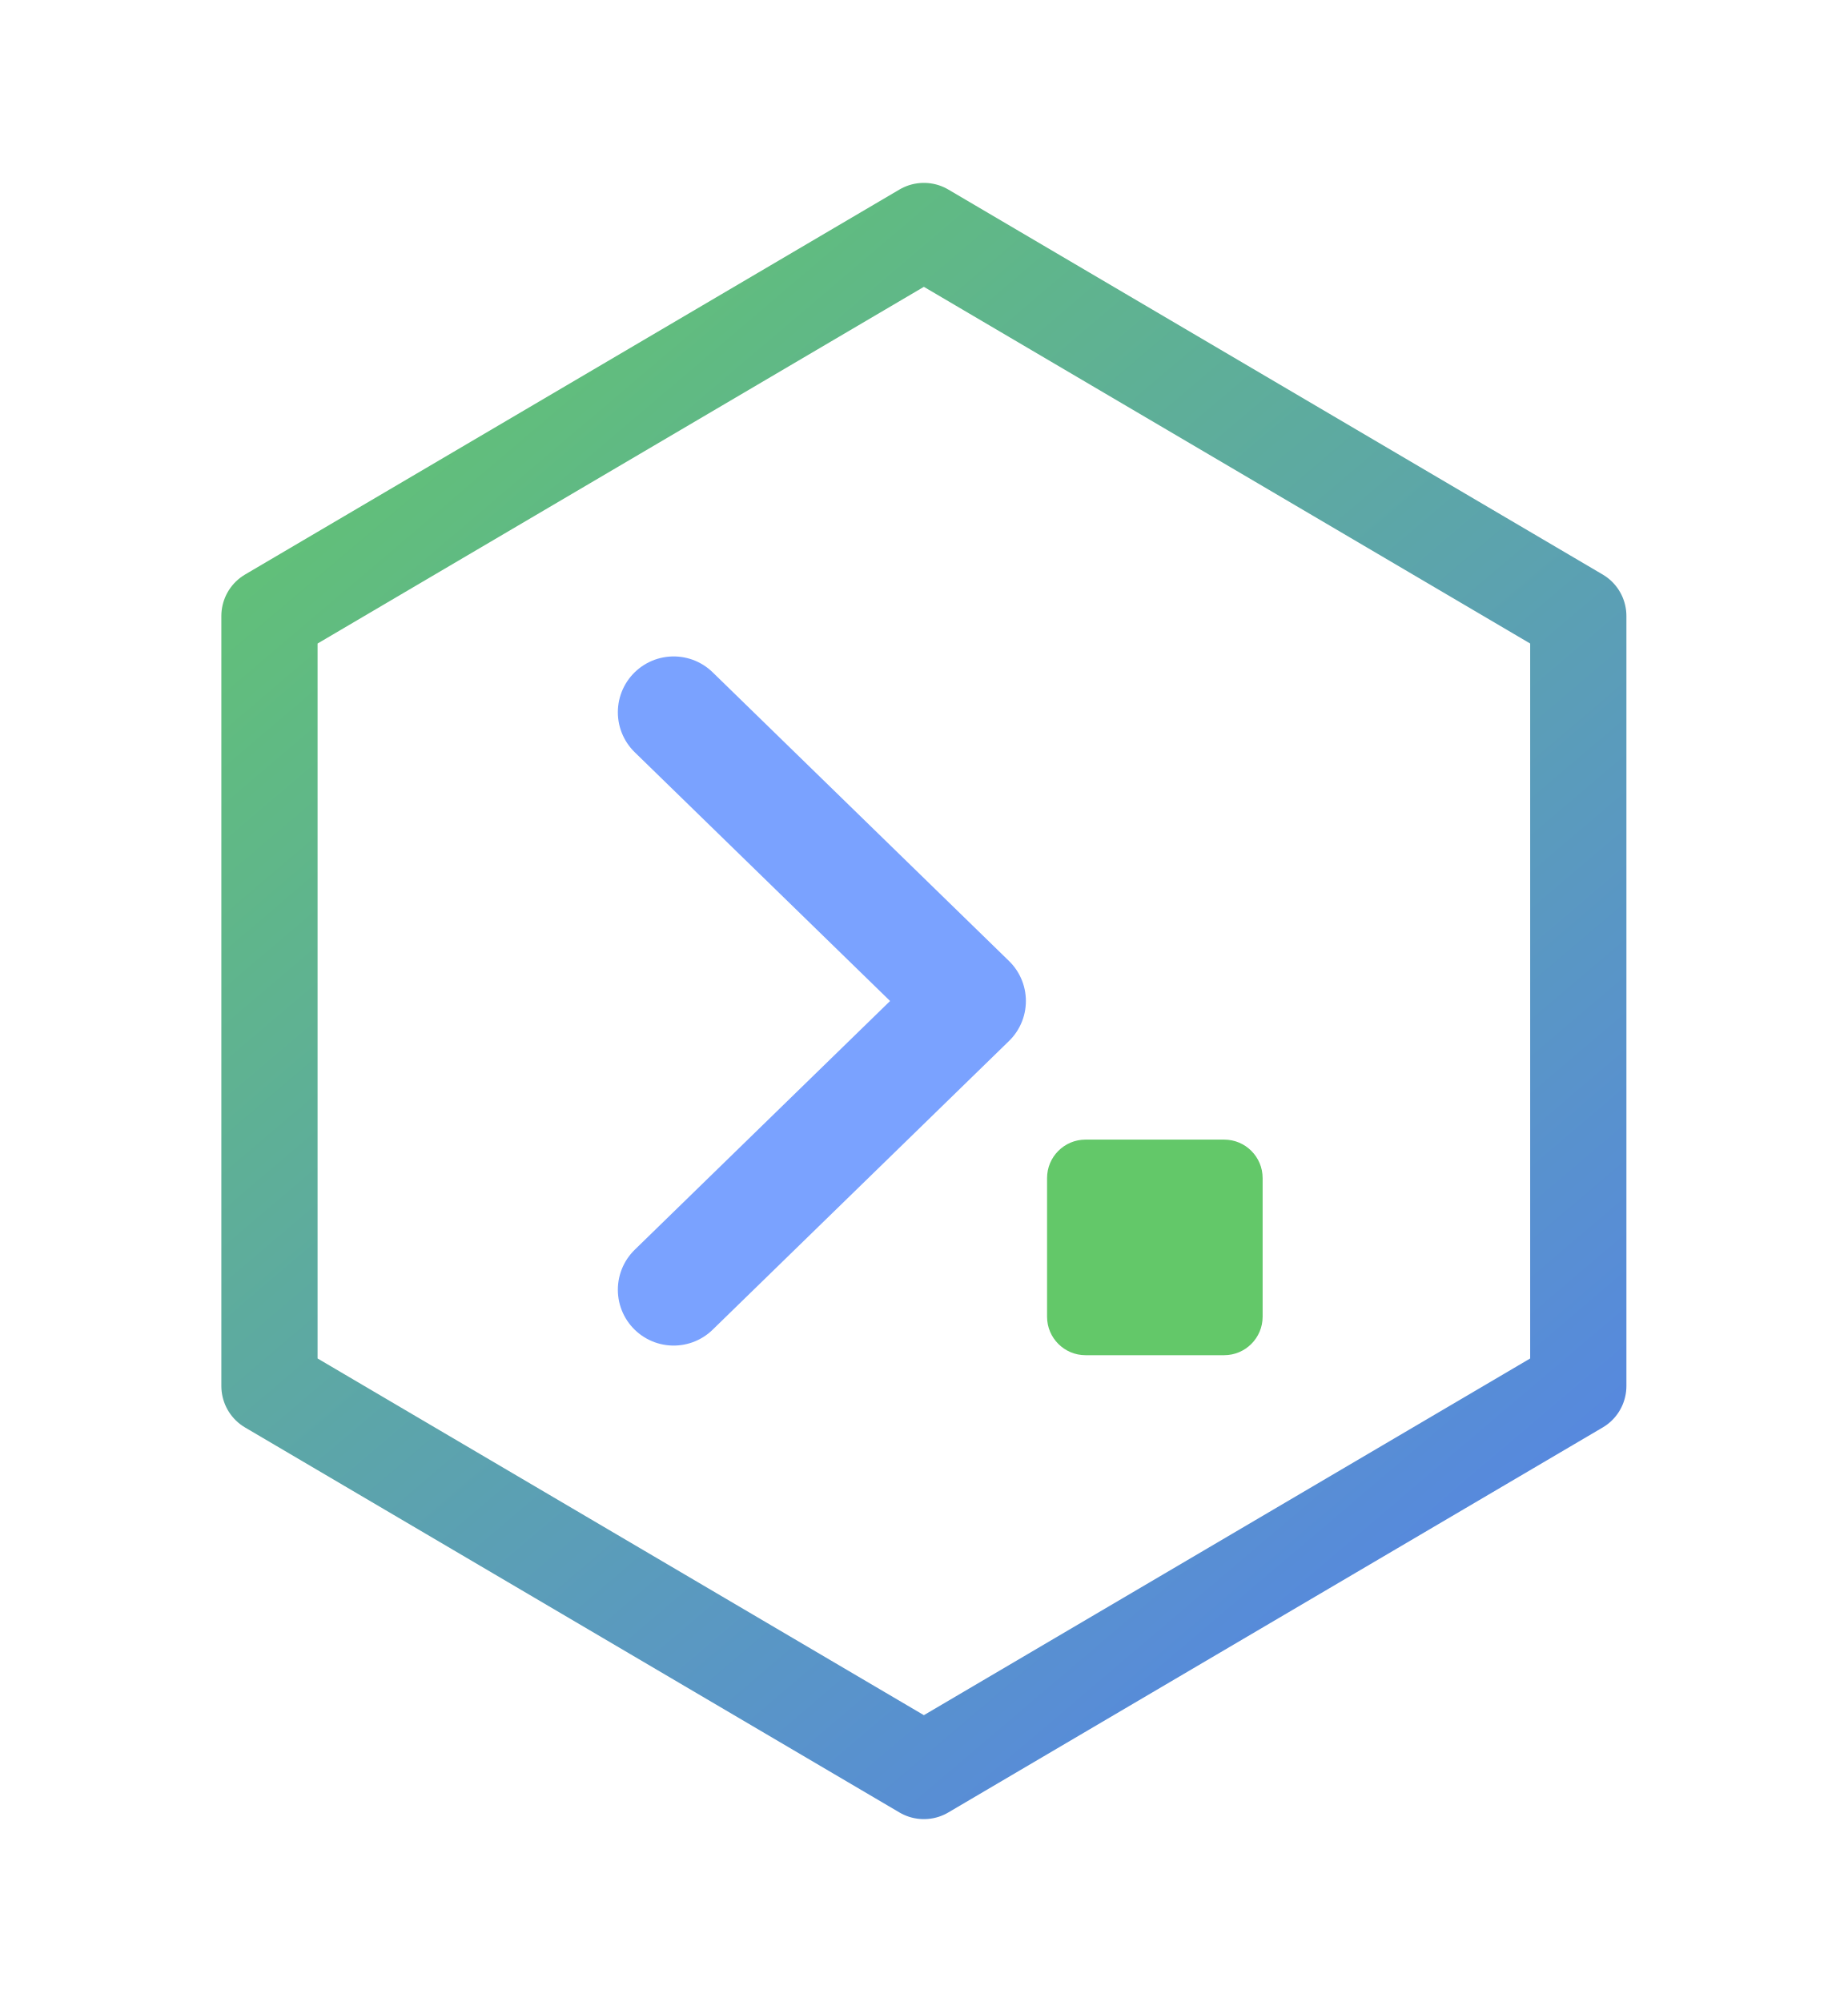
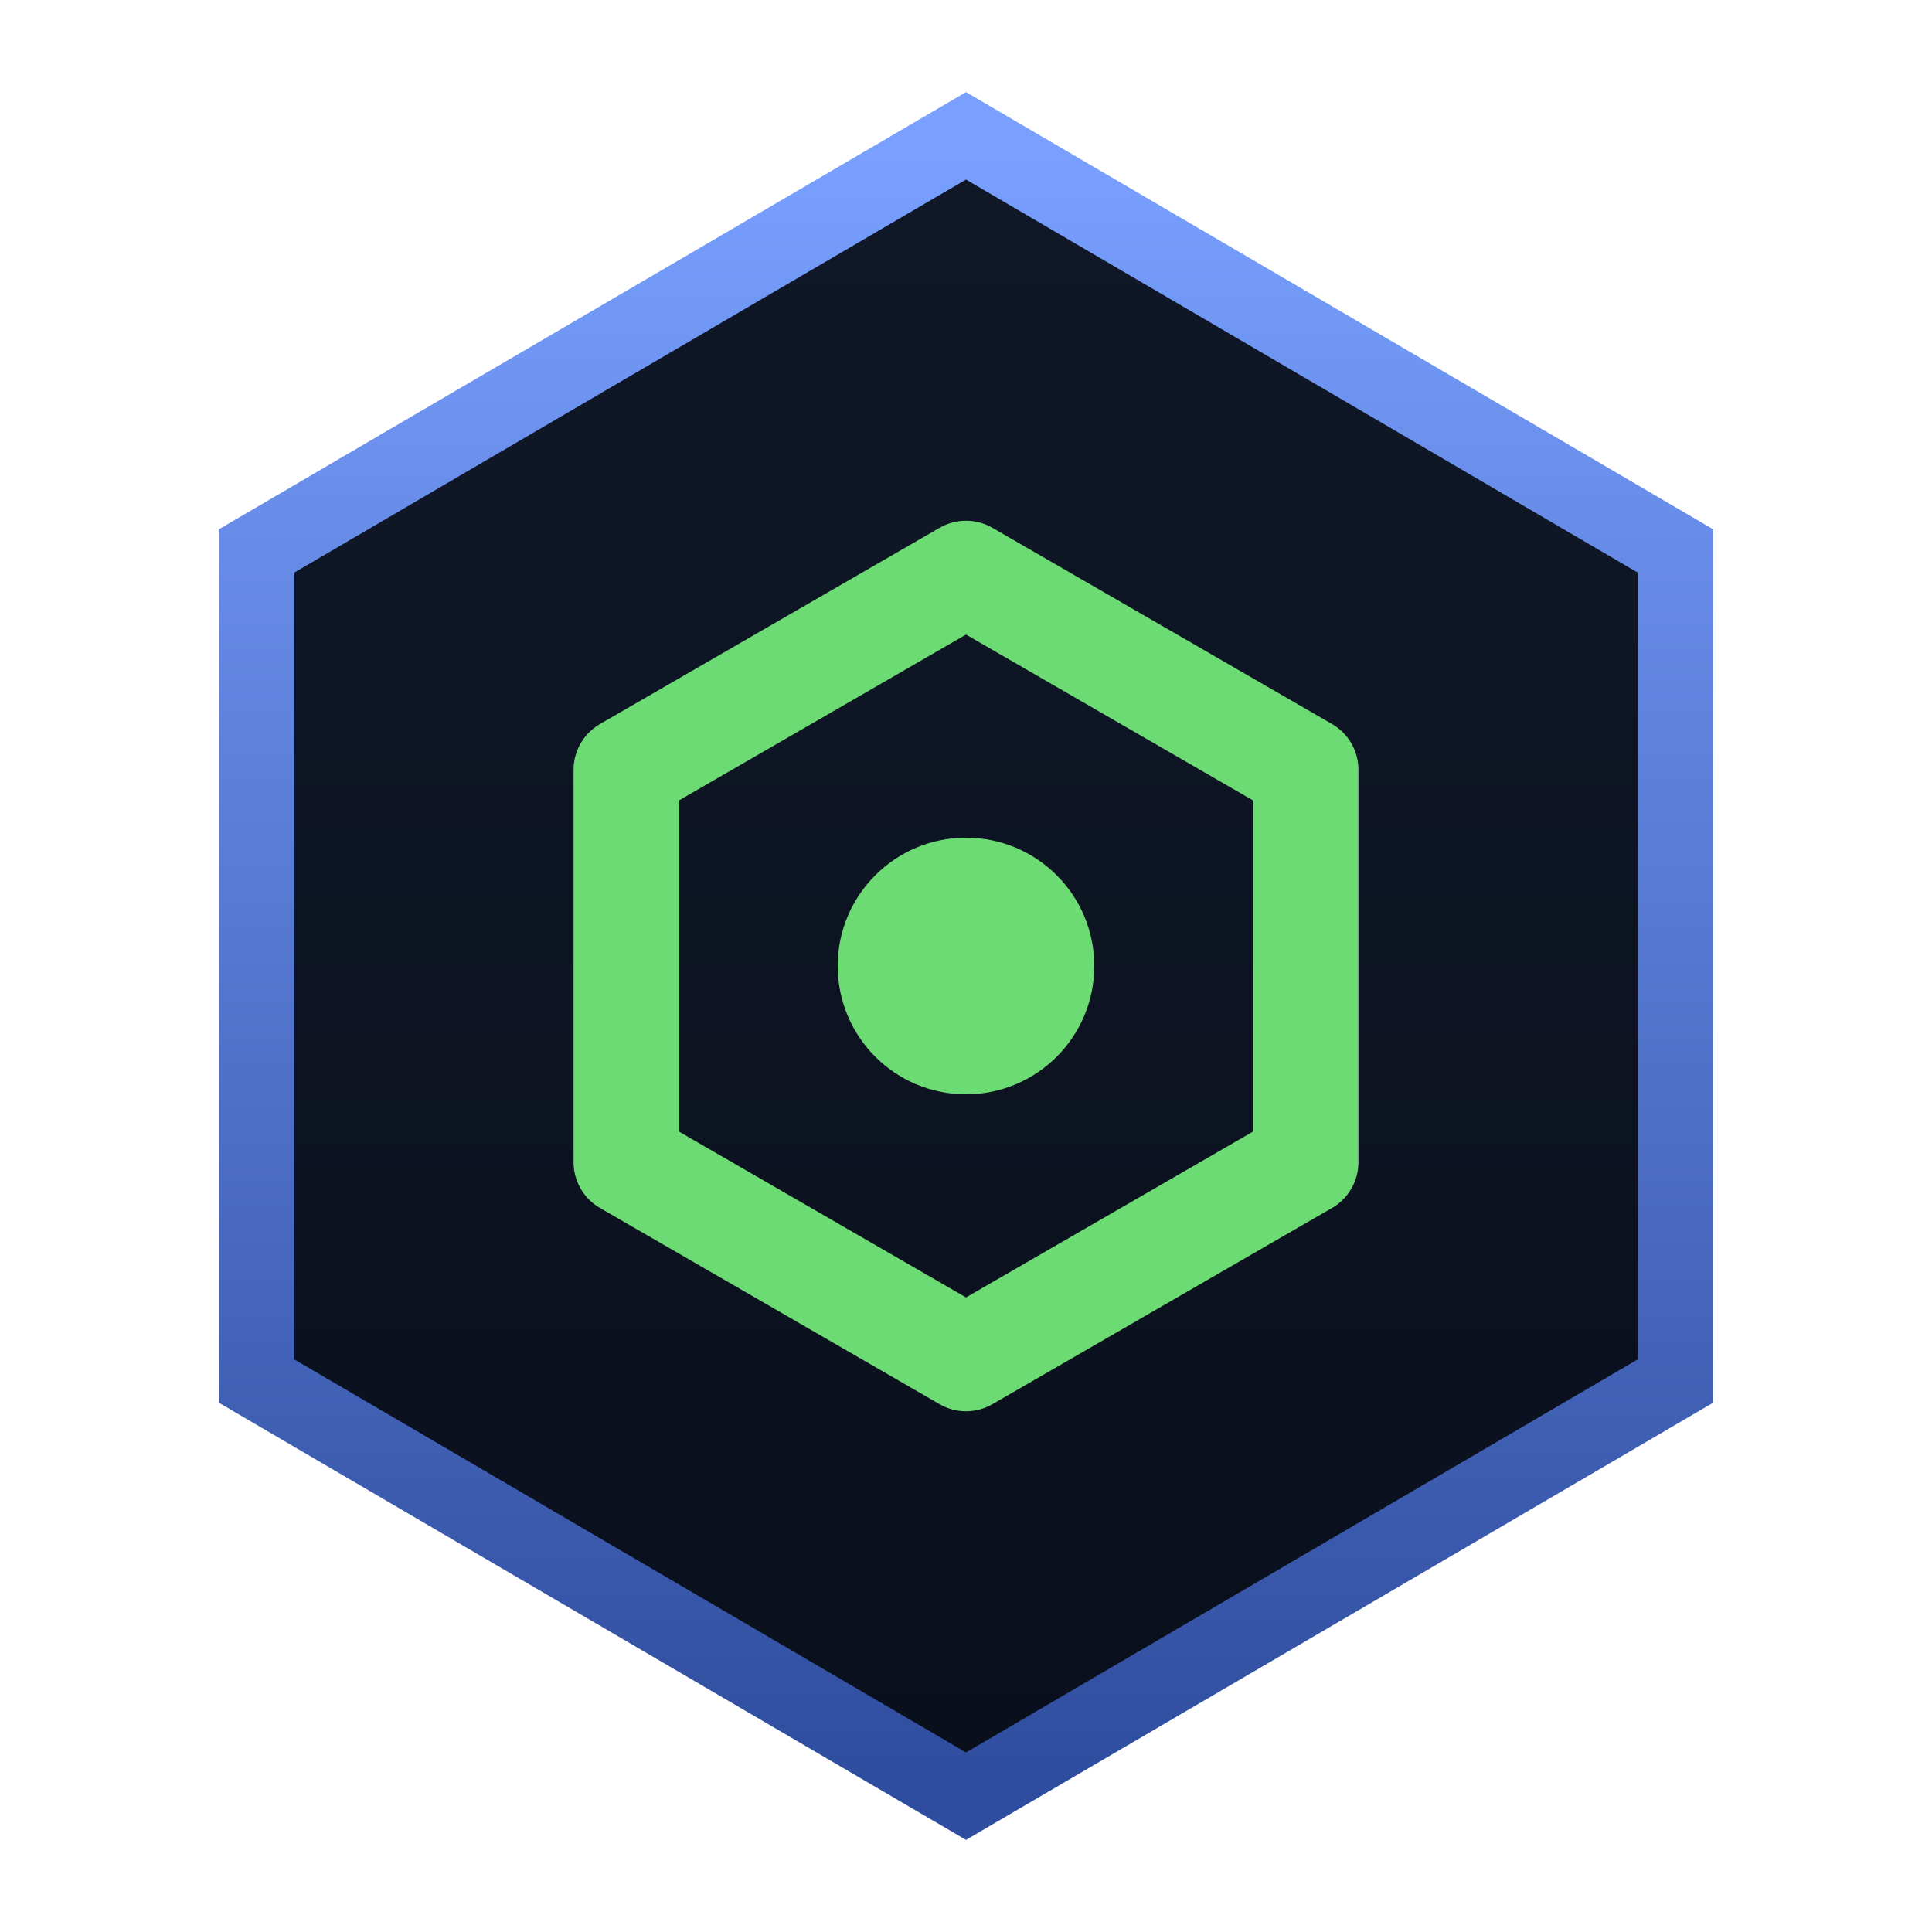
- <svg xmlns="http://www.w3.org/2000/svg" viewBox="-24 -26 48 52">
+ <svg xmlns="http://www.w3.org/2000/svg" width="128" height="128" viewBox="0 0 128 128">
  <defs>
-     <linearGradient id="sg" x1="-17" y1="-20" x2="17" y2="20" gradientUnits="userSpaceOnUse">
-       <stop offset="0" stop-color="#63c869" />
-       <stop offset="1" stop-color="#5580ee" />
+     <linearGradient id="edge" x1="0" y1="0" x2="0" y2="1">
+       <stop offset="0" stop-color="#79a0ff" />
+       <stop offset="1" stop-color="#2f4d9e" />
+     </linearGradient>
+     <linearGradient id="screen" x1="0" y1="0" x2="0" y2="1">
+       <stop offset="0" stop-color="#101828" />
+       <stop offset="1" stop-color="#0a0f1c" />
    </linearGradient>
  </defs>
-   <path d="M0,-20 L17,-10 L17,10 L0,20 L-17,10 L-17,-10 Z" fill="none" stroke="url(#sg)" stroke-width="2.5" stroke-linejoin="round" />
-   <path d="M-6.5,-7.5 L1.2,0 L-6.5,7.5" fill="none" stroke="#7aa2ff" stroke-width="2.9" stroke-linecap="round" stroke-linejoin="round" />
-   <rect x="3.2" y="3.6" width="5.6" height="5.6" rx="1" fill="#63c869" />
+   <path d="M64 9 L111 36.5 L111 91.5 L64 119 L17 91.5 L17 36.5 Z" fill="url(#screen)" stroke="url(#edge)" stroke-width="5" stroke-linejoin="miter" />
+   <g id="symbol">
+     <path d="M64 38 L86.5 51 L86.5 77 L64 90 L41.5 77 L41.5 51 Z" fill="none" stroke="#6ddb73" stroke-width="7" stroke-linejoin="round" />
+     <circle cx="64" cy="64" r="8.5" fill="#6ddb73" />
+   </g>
</svg>
